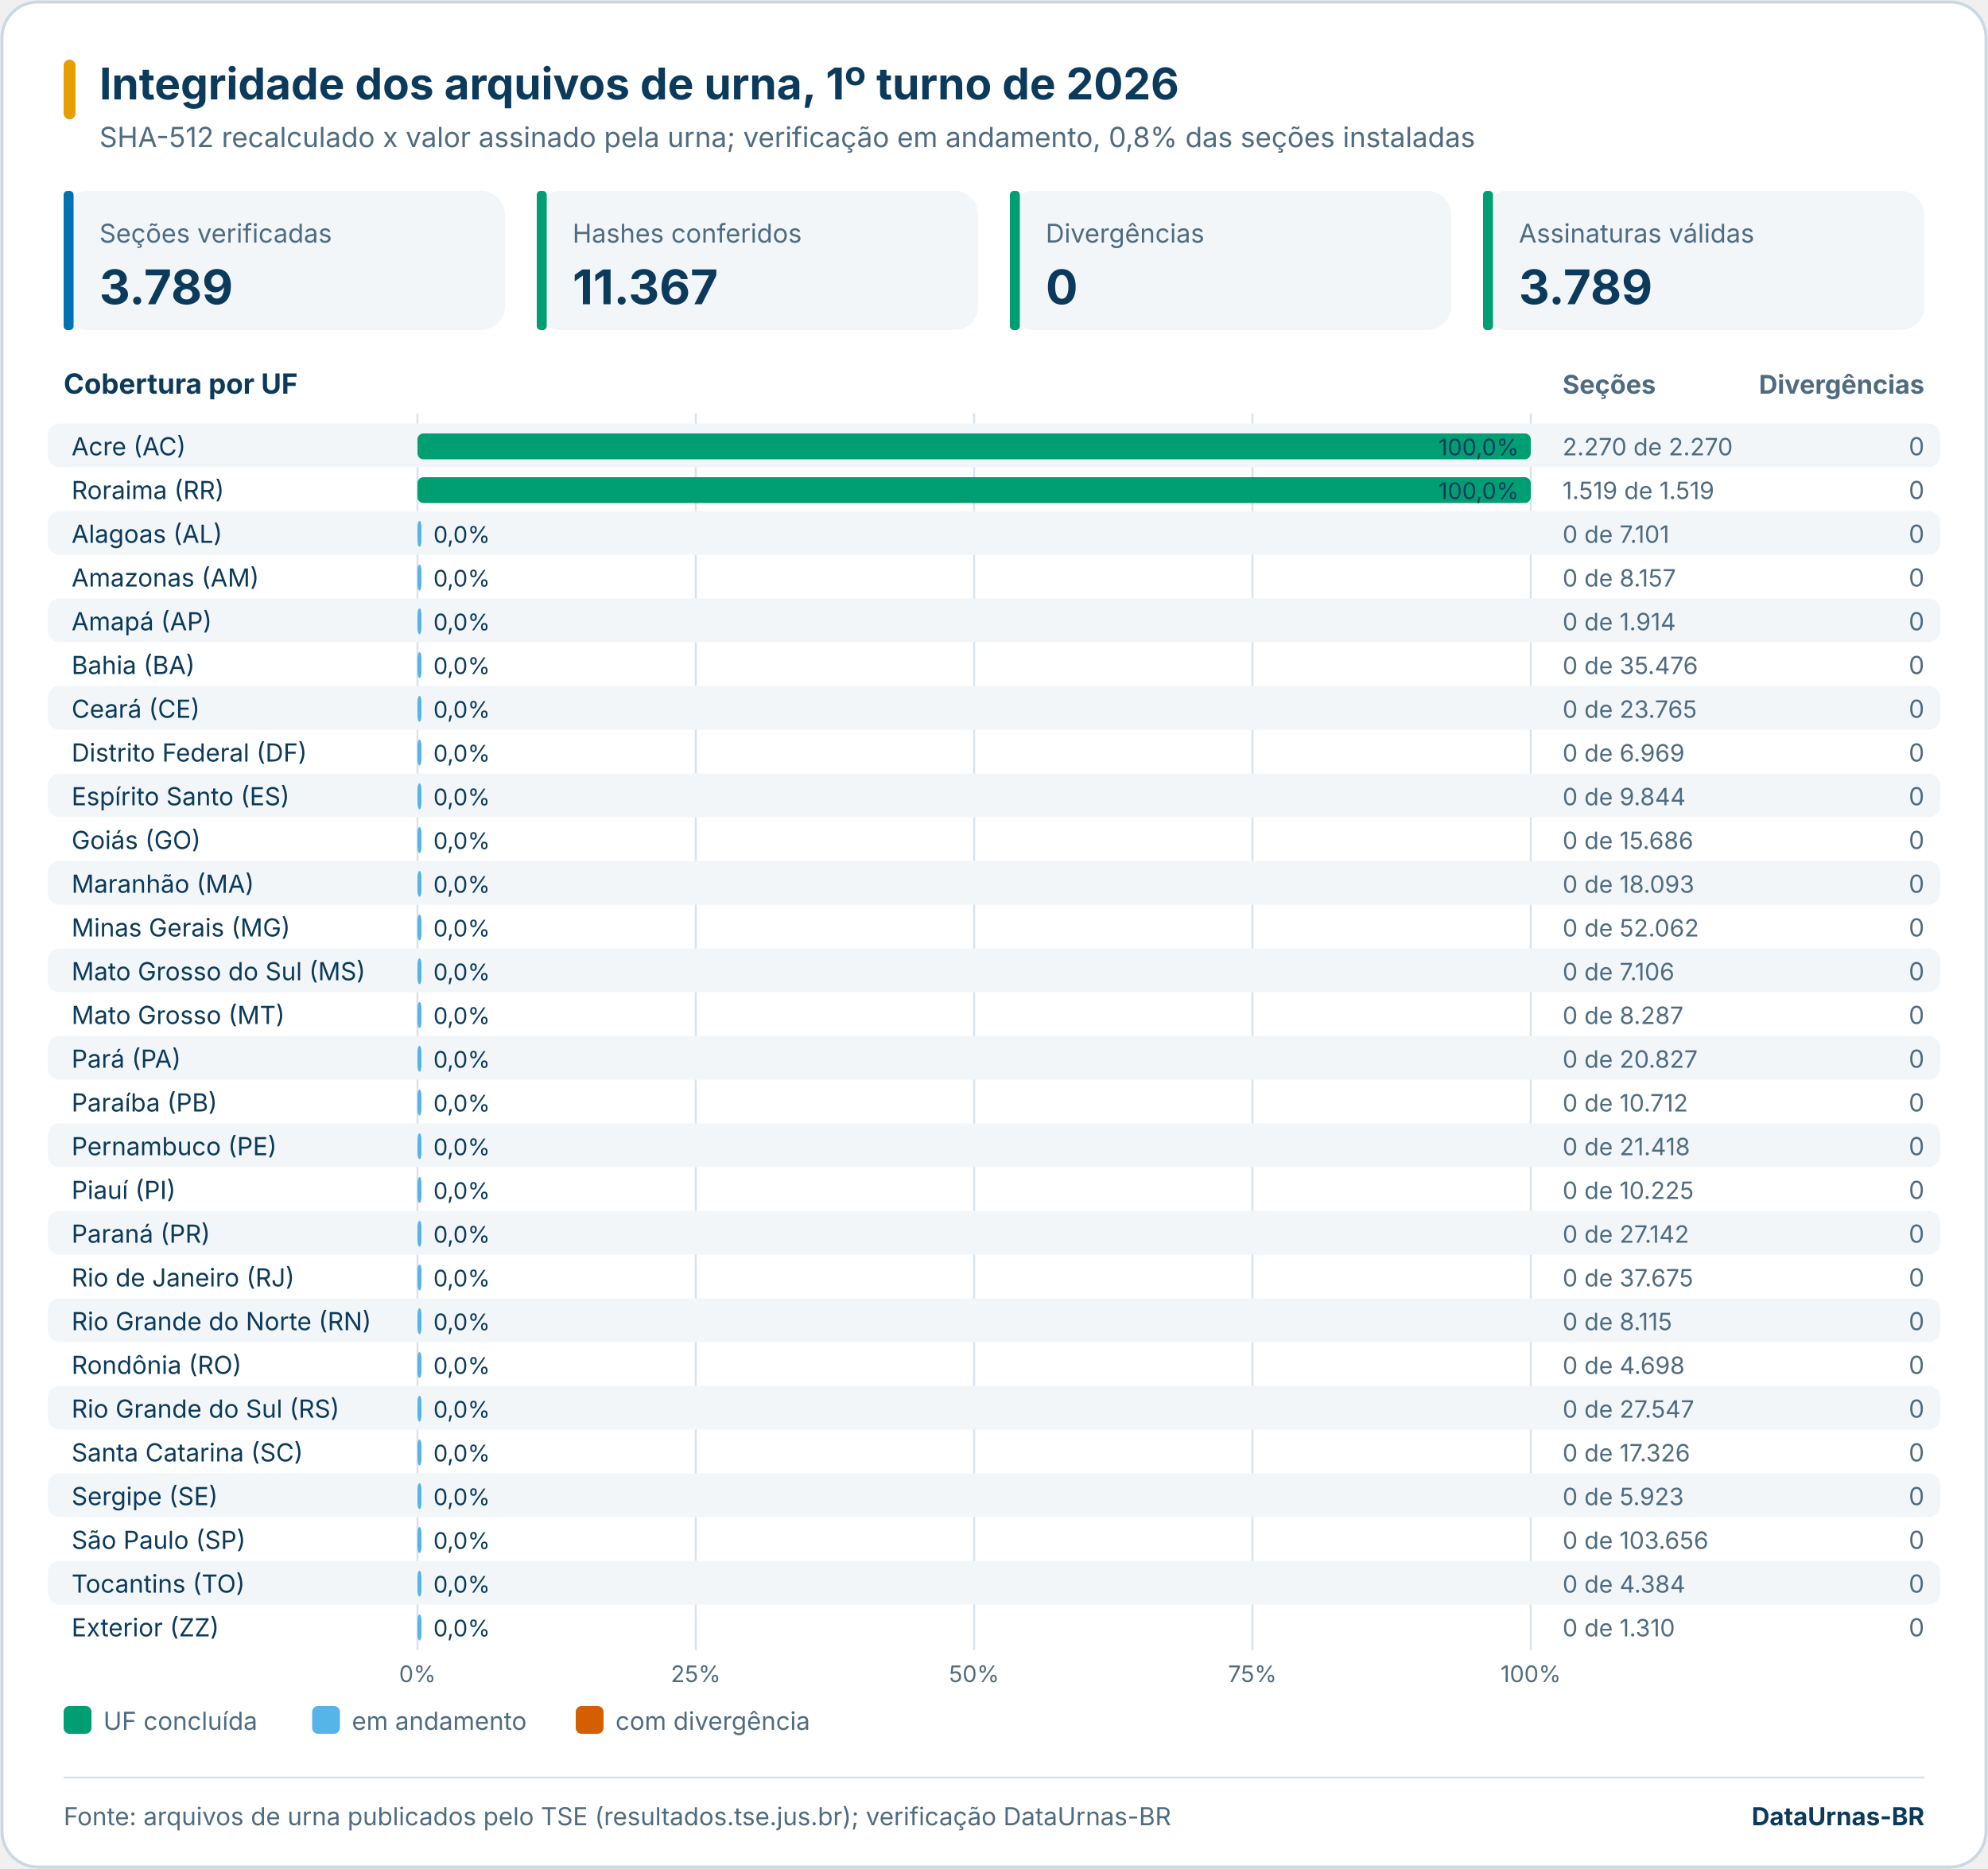
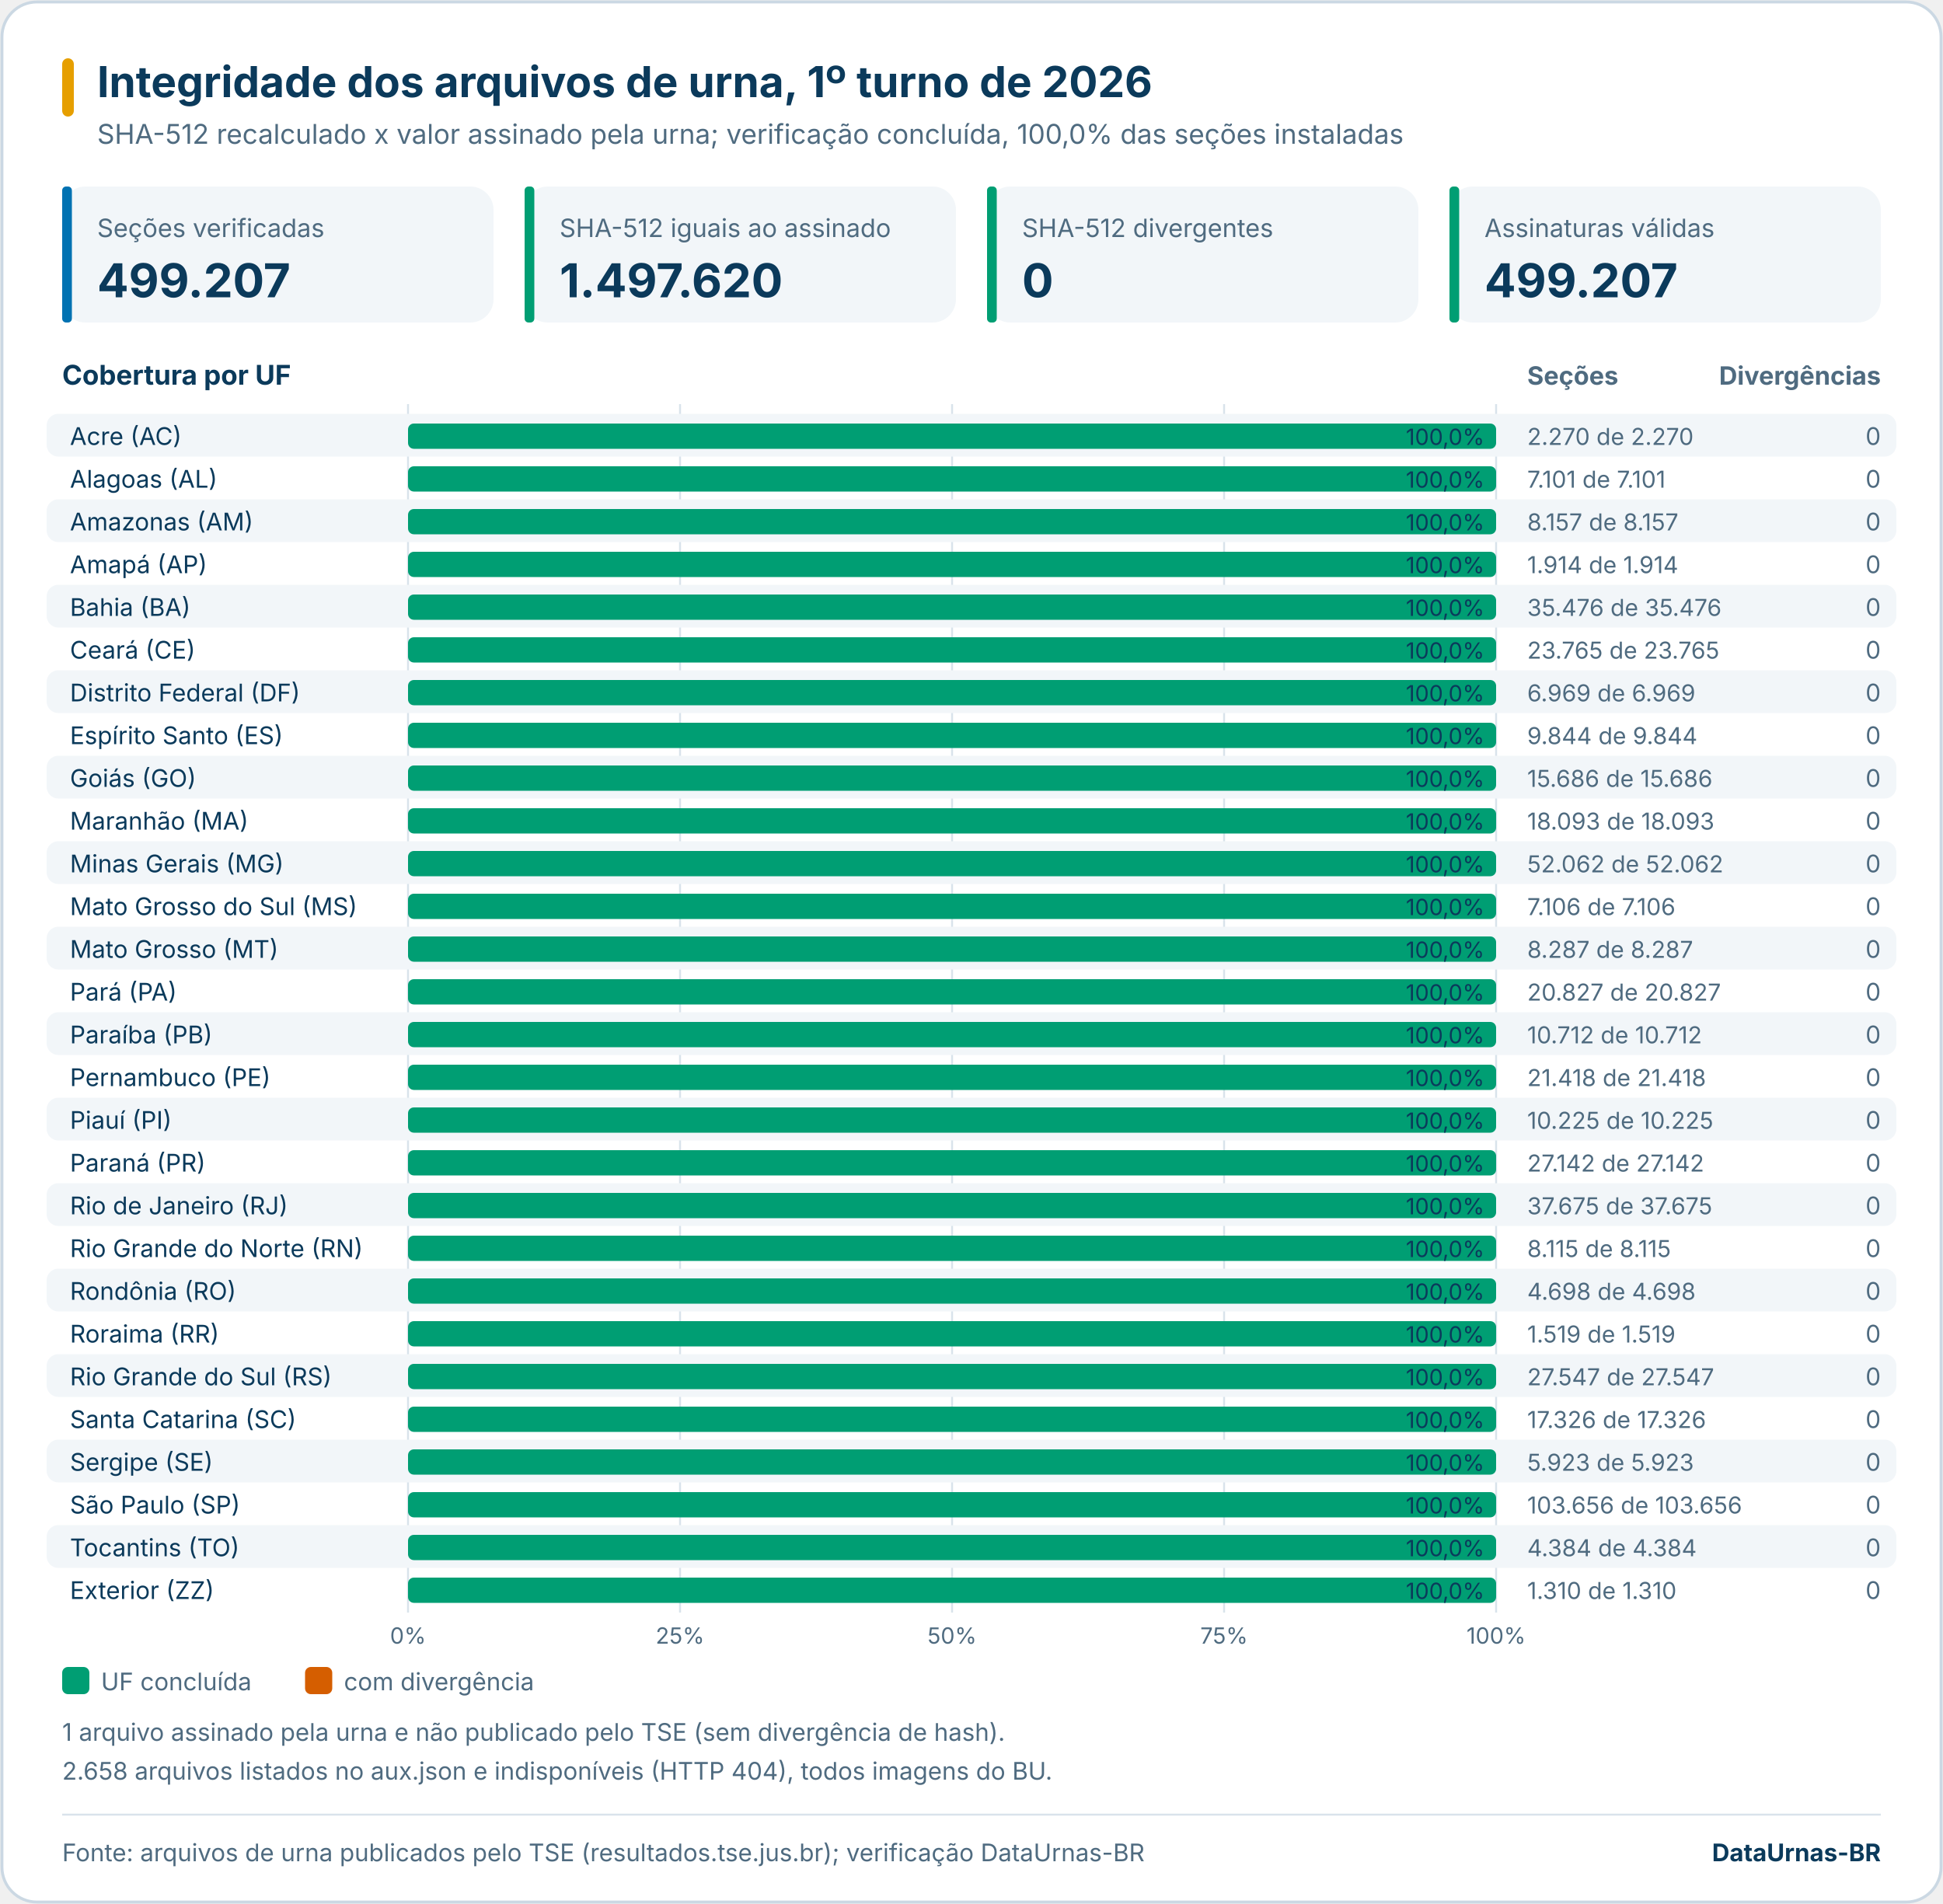
- <svg xmlns="http://www.w3.org/2000/svg" width="1000" height="940" viewBox="0 0 1000 940" role="img" aria-labelledby="titulo descricao">
-   <rect x="1" y="1" width="998" height="938" rx="18" fill="#FFFFFF" stroke="#CBD8E3" stroke-width="1.5" />
+ <svg xmlns="http://www.w3.org/2000/svg" width="1000" height="980" viewBox="0 0 1000 980" role="img" aria-labelledby="titulo descricao">
+   <rect x="1" y="1" width="998" height="978" rx="18" fill="#FFFFFF" stroke="#CBD8E3" stroke-width="1.5" />
  <g font-family="Inter, 'Helvetica Neue', Helvetica, Arial, sans-serif">
    <rect x="32.0" y="30.0" width="6.0" height="30.0" rx="3" fill="#E69F00" />
    <text x="50.0" y="50.0" font-size="22" font-weight="700" fill="#0B3A5B" text-anchor="start">Integridade dos arquivos de urna, 1º turno de 2026</text>
-     <text x="50.0" y="74.0" font-size="14" font-weight="400" fill="#4F6B80" text-anchor="start">SHA-512 recalculado x valor assinado pela urna; verificação em andamento, 0,8% das seções instaladas</text>
+     <text x="50.0" y="74.0" font-size="14" font-weight="400" fill="#4F6B80" text-anchor="start">SHA-512 recalculado x valor assinado pela urna; verificação concluída, 100,0% das seções instaladas</text>
    <rect x="32.0" y="96.0" width="222.0" height="70.0" rx="12" fill="#F2F6F9" />
    <rect x="32.0" y="96.0" width="5.0" height="70.0" rx="2" fill="#0072B2" />
    <text x="50.0" y="122.0" font-size="13" font-weight="400" fill="#4F6B80" text-anchor="start">Seções verificadas</text>
-     <text x="50.0" y="153.0" font-size="24" font-weight="700" fill="#0B3A5B" text-anchor="start">3.789</text>
+     <text x="50.0" y="153.0" font-size="24" font-weight="700" fill="#0B3A5B" text-anchor="start">499.207</text>
    <rect x="270.0" y="96.0" width="222.0" height="70.0" rx="12" fill="#F2F6F9" />
    <rect x="270.0" y="96.0" width="5.0" height="70.0" rx="2" fill="#009E73" />
-     <text x="288.0" y="122.0" font-size="13" font-weight="400" fill="#4F6B80" text-anchor="start">Hashes conferidos</text>
-     <text x="288.0" y="153.0" font-size="24" font-weight="700" fill="#0B3A5B" text-anchor="start">11.367</text>
+     <text x="288.0" y="122.0" font-size="13" font-weight="400" fill="#4F6B80" text-anchor="start">SHA-512 iguais ao assinado</text>
+     <text x="288.0" y="153.0" font-size="24" font-weight="700" fill="#0B3A5B" text-anchor="start">1.497.620</text>
    <rect x="508.0" y="96.0" width="222.0" height="70.0" rx="12" fill="#F2F6F9" />
    <rect x="508.0" y="96.0" width="5.0" height="70.0" rx="2" fill="#009E73" />
-     <text x="526.0" y="122.0" font-size="13" font-weight="400" fill="#4F6B80" text-anchor="start">Divergências</text>
+     <text x="526.0" y="122.0" font-size="13" font-weight="400" fill="#4F6B80" text-anchor="start">SHA-512 divergentes</text>
    <text x="526.0" y="153.0" font-size="24" font-weight="700" fill="#0B3A5B" text-anchor="start">0</text>
    <rect x="746.0" y="96.0" width="222.0" height="70.0" rx="12" fill="#F2F6F9" />
    <rect x="746.0" y="96.0" width="5.0" height="70.0" rx="2" fill="#009E73" />
    <text x="764.0" y="122.0" font-size="13" font-weight="400" fill="#4F6B80" text-anchor="start">Assinaturas válidas</text>
-     <text x="764.0" y="153.0" font-size="24" font-weight="700" fill="#0B3A5B" text-anchor="start">3.789</text>
+     <text x="764.0" y="153.0" font-size="24" font-weight="700" fill="#0B3A5B" text-anchor="start">499.207</text>
    <text x="32.0" y="198.0" font-size="14" font-weight="700" fill="#0B3A5B" text-anchor="start">Cobertura por UF</text>
    <text x="786.0" y="198.0" font-size="13" font-weight="700" fill="#4F6B80" text-anchor="start">Seções</text>
    <text x="968.0" y="198.0" font-size="13" font-weight="700" fill="#4F6B80" text-anchor="end">Divergências</text>
    <line x1="210.0" y1="208" x2="210.0" y2="830" stroke="#D9E3EB" stroke-width="1" />
    <text x="210.0" y="846.0" font-size="11.5" font-weight="400" fill="#4F6B80" text-anchor="middle">0%</text>
    <line x1="350.0" y1="208" x2="350.0" y2="830" stroke="#D9E3EB" stroke-width="1" />
    <text x="350.0" y="846.0" font-size="11.5" font-weight="400" fill="#4F6B80" text-anchor="middle">25%</text>
    <line x1="490.0" y1="208" x2="490.0" y2="830" stroke="#D9E3EB" stroke-width="1" />
    <text x="490.0" y="846.0" font-size="11.5" font-weight="400" fill="#4F6B80" text-anchor="middle">50%</text>
    <line x1="630.0" y1="208" x2="630.0" y2="830" stroke="#D9E3EB" stroke-width="1" />
    <text x="630.0" y="846.0" font-size="11.5" font-weight="400" fill="#4F6B80" text-anchor="middle">75%</text>
    <line x1="770.0" y1="208" x2="770.0" y2="830" stroke="#D9E3EB" stroke-width="1" />
    <text x="770.0" y="846.0" font-size="11.5" font-weight="400" fill="#4F6B80" text-anchor="middle">100%</text>
    <rect x="24.0" y="213.0" width="952.0" height="22.0" rx="6" fill="#F2F6F9" />
    <text x="36.0" y="229.0" font-size="12.5" font-weight="400" fill="#0B3A5B" text-anchor="start">Acre (AC)</text>
    <rect x="210.0" y="218.0" width="560.0" height="13.0" rx="3" fill="#009E73" />
    <text x="764.0" y="229.0" font-size="11.5" font-weight="400" fill="#0B3A5B" text-anchor="end">100,0%</text>
    <text x="786.0" y="229.0" font-size="12" font-weight="400" fill="#4F6B80" text-anchor="start">2.270 de 2.270</text>
    <text x="968.0" y="229.0" font-size="12.5" font-weight="400" fill="#4F6B80" text-anchor="end">0</text>
-     <text x="36.0" y="251.0" font-size="12.5" font-weight="400" fill="#0B3A5B" text-anchor="start">Roraima (RR)</text>
+     <text x="36.0" y="251.0" font-size="12.5" font-weight="400" fill="#0B3A5B" text-anchor="start">Alagoas (AL)</text>
    <rect x="210.0" y="240.0" width="560.0" height="13.0" rx="3" fill="#009E73" />
    <text x="764.0" y="251.0" font-size="11.5" font-weight="400" fill="#0B3A5B" text-anchor="end">100,0%</text>
-     <text x="786.0" y="251.0" font-size="12" font-weight="400" fill="#4F6B80" text-anchor="start">1.519 de 1.519</text>
+     <text x="786.0" y="251.0" font-size="12" font-weight="400" fill="#4F6B80" text-anchor="start">7.101 de 7.101</text>
    <text x="968.0" y="251.0" font-size="12.5" font-weight="400" fill="#4F6B80" text-anchor="end">0</text>
    <rect x="24.0" y="257.0" width="952.0" height="22.0" rx="6" fill="#F2F6F9" />
-     <text x="36.0" y="273.0" font-size="12.5" font-weight="400" fill="#0B3A5B" text-anchor="start">Alagoas (AL)</text>
-     <rect x="210.0" y="262.0" width="2.0" height="13.0" rx="3" fill="#56B4E9" />
-     <text x="218.0" y="273.0" font-size="11.5" font-weight="400" fill="#0B3A5B" text-anchor="start">0,0%</text>
-     <text x="786.0" y="273.0" font-size="12" font-weight="400" fill="#4F6B80" text-anchor="start">0 de 7.101</text>
+     <text x="36.0" y="273.0" font-size="12.5" font-weight="400" fill="#0B3A5B" text-anchor="start">Amazonas (AM)</text>
+     <rect x="210.0" y="262.0" width="560.0" height="13.0" rx="3" fill="#009E73" />
+     <text x="764.0" y="273.0" font-size="11.5" font-weight="400" fill="#0B3A5B" text-anchor="end">100,0%</text>
+     <text x="786.0" y="273.0" font-size="12" font-weight="400" fill="#4F6B80" text-anchor="start">8.157 de 8.157</text>
    <text x="968.0" y="273.0" font-size="12.5" font-weight="400" fill="#4F6B80" text-anchor="end">0</text>
-     <text x="36.0" y="295.0" font-size="12.5" font-weight="400" fill="#0B3A5B" text-anchor="start">Amazonas (AM)</text>
-     <rect x="210.0" y="284.0" width="2.0" height="13.0" rx="3" fill="#56B4E9" />
-     <text x="218.0" y="295.0" font-size="11.5" font-weight="400" fill="#0B3A5B" text-anchor="start">0,0%</text>
-     <text x="786.0" y="295.0" font-size="12" font-weight="400" fill="#4F6B80" text-anchor="start">0 de 8.157</text>
+     <text x="36.0" y="295.0" font-size="12.5" font-weight="400" fill="#0B3A5B" text-anchor="start">Amapá (AP)</text>
+     <rect x="210.0" y="284.0" width="560.0" height="13.0" rx="3" fill="#009E73" />
+     <text x="764.0" y="295.0" font-size="11.5" font-weight="400" fill="#0B3A5B" text-anchor="end">100,0%</text>
+     <text x="786.0" y="295.0" font-size="12" font-weight="400" fill="#4F6B80" text-anchor="start">1.914 de 1.914</text>
    <text x="968.0" y="295.0" font-size="12.5" font-weight="400" fill="#4F6B80" text-anchor="end">0</text>
    <rect x="24.0" y="301.0" width="952.0" height="22.0" rx="6" fill="#F2F6F9" />
-     <text x="36.0" y="317.0" font-size="12.5" font-weight="400" fill="#0B3A5B" text-anchor="start">Amapá (AP)</text>
-     <rect x="210.0" y="306.0" width="2.0" height="13.0" rx="3" fill="#56B4E9" />
-     <text x="218.0" y="317.0" font-size="11.5" font-weight="400" fill="#0B3A5B" text-anchor="start">0,0%</text>
-     <text x="786.0" y="317.0" font-size="12" font-weight="400" fill="#4F6B80" text-anchor="start">0 de 1.914</text>
+     <text x="36.0" y="317.0" font-size="12.5" font-weight="400" fill="#0B3A5B" text-anchor="start">Bahia (BA)</text>
+     <rect x="210.0" y="306.0" width="560.0" height="13.0" rx="3" fill="#009E73" />
+     <text x="764.0" y="317.0" font-size="11.5" font-weight="400" fill="#0B3A5B" text-anchor="end">100,0%</text>
+     <text x="786.0" y="317.0" font-size="12" font-weight="400" fill="#4F6B80" text-anchor="start">35.476 de 35.476</text>
    <text x="968.0" y="317.0" font-size="12.5" font-weight="400" fill="#4F6B80" text-anchor="end">0</text>
-     <text x="36.0" y="339.0" font-size="12.5" font-weight="400" fill="#0B3A5B" text-anchor="start">Bahia (BA)</text>
-     <rect x="210.0" y="328.0" width="2.0" height="13.0" rx="3" fill="#56B4E9" />
-     <text x="218.0" y="339.0" font-size="11.5" font-weight="400" fill="#0B3A5B" text-anchor="start">0,0%</text>
-     <text x="786.0" y="339.0" font-size="12" font-weight="400" fill="#4F6B80" text-anchor="start">0 de 35.476</text>
+     <text x="36.0" y="339.0" font-size="12.5" font-weight="400" fill="#0B3A5B" text-anchor="start">Ceará (CE)</text>
+     <rect x="210.0" y="328.0" width="560.0" height="13.0" rx="3" fill="#009E73" />
+     <text x="764.0" y="339.0" font-size="11.5" font-weight="400" fill="#0B3A5B" text-anchor="end">100,0%</text>
+     <text x="786.0" y="339.0" font-size="12" font-weight="400" fill="#4F6B80" text-anchor="start">23.765 de 23.765</text>
    <text x="968.0" y="339.0" font-size="12.5" font-weight="400" fill="#4F6B80" text-anchor="end">0</text>
    <rect x="24.0" y="345.0" width="952.0" height="22.0" rx="6" fill="#F2F6F9" />
-     <text x="36.0" y="361.0" font-size="12.5" font-weight="400" fill="#0B3A5B" text-anchor="start">Ceará (CE)</text>
-     <rect x="210.0" y="350.0" width="2.0" height="13.0" rx="3" fill="#56B4E9" />
-     <text x="218.0" y="361.0" font-size="11.5" font-weight="400" fill="#0B3A5B" text-anchor="start">0,0%</text>
-     <text x="786.0" y="361.0" font-size="12" font-weight="400" fill="#4F6B80" text-anchor="start">0 de 23.765</text>
+     <text x="36.0" y="361.0" font-size="12.5" font-weight="400" fill="#0B3A5B" text-anchor="start">Distrito Federal (DF)</text>
+     <rect x="210.0" y="350.0" width="560.0" height="13.0" rx="3" fill="#009E73" />
+     <text x="764.0" y="361.0" font-size="11.5" font-weight="400" fill="#0B3A5B" text-anchor="end">100,0%</text>
+     <text x="786.0" y="361.0" font-size="12" font-weight="400" fill="#4F6B80" text-anchor="start">6.969 de 6.969</text>
    <text x="968.0" y="361.0" font-size="12.5" font-weight="400" fill="#4F6B80" text-anchor="end">0</text>
-     <text x="36.0" y="383.0" font-size="12.5" font-weight="400" fill="#0B3A5B" text-anchor="start">Distrito Federal (DF)</text>
-     <rect x="210.0" y="372.0" width="2.0" height="13.0" rx="3" fill="#56B4E9" />
-     <text x="218.0" y="383.0" font-size="11.5" font-weight="400" fill="#0B3A5B" text-anchor="start">0,0%</text>
-     <text x="786.0" y="383.0" font-size="12" font-weight="400" fill="#4F6B80" text-anchor="start">0 de 6.969</text>
+     <text x="36.0" y="383.0" font-size="12.5" font-weight="400" fill="#0B3A5B" text-anchor="start">Espírito Santo (ES)</text>
+     <rect x="210.0" y="372.0" width="560.0" height="13.0" rx="3" fill="#009E73" />
+     <text x="764.0" y="383.0" font-size="11.5" font-weight="400" fill="#0B3A5B" text-anchor="end">100,0%</text>
+     <text x="786.0" y="383.0" font-size="12" font-weight="400" fill="#4F6B80" text-anchor="start">9.844 de 9.844</text>
    <text x="968.0" y="383.0" font-size="12.5" font-weight="400" fill="#4F6B80" text-anchor="end">0</text>
    <rect x="24.0" y="389.0" width="952.0" height="22.0" rx="6" fill="#F2F6F9" />
-     <text x="36.0" y="405.0" font-size="12.5" font-weight="400" fill="#0B3A5B" text-anchor="start">Espírito Santo (ES)</text>
-     <rect x="210.0" y="394.0" width="2.0" height="13.0" rx="3" fill="#56B4E9" />
-     <text x="218.0" y="405.0" font-size="11.5" font-weight="400" fill="#0B3A5B" text-anchor="start">0,0%</text>
-     <text x="786.0" y="405.0" font-size="12" font-weight="400" fill="#4F6B80" text-anchor="start">0 de 9.844</text>
+     <text x="36.0" y="405.0" font-size="12.5" font-weight="400" fill="#0B3A5B" text-anchor="start">Goiás (GO)</text>
+     <rect x="210.0" y="394.0" width="560.0" height="13.0" rx="3" fill="#009E73" />
+     <text x="764.0" y="405.0" font-size="11.5" font-weight="400" fill="#0B3A5B" text-anchor="end">100,0%</text>
+     <text x="786.0" y="405.0" font-size="12" font-weight="400" fill="#4F6B80" text-anchor="start">15.686 de 15.686</text>
    <text x="968.0" y="405.0" font-size="12.5" font-weight="400" fill="#4F6B80" text-anchor="end">0</text>
-     <text x="36.0" y="427.0" font-size="12.5" font-weight="400" fill="#0B3A5B" text-anchor="start">Goiás (GO)</text>
-     <rect x="210.0" y="416.0" width="2.0" height="13.0" rx="3" fill="#56B4E9" />
-     <text x="218.0" y="427.0" font-size="11.5" font-weight="400" fill="#0B3A5B" text-anchor="start">0,0%</text>
-     <text x="786.0" y="427.0" font-size="12" font-weight="400" fill="#4F6B80" text-anchor="start">0 de 15.686</text>
+     <text x="36.0" y="427.0" font-size="12.5" font-weight="400" fill="#0B3A5B" text-anchor="start">Maranhão (MA)</text>
+     <rect x="210.0" y="416.0" width="560.0" height="13.0" rx="3" fill="#009E73" />
+     <text x="764.0" y="427.0" font-size="11.5" font-weight="400" fill="#0B3A5B" text-anchor="end">100,0%</text>
+     <text x="786.0" y="427.0" font-size="12" font-weight="400" fill="#4F6B80" text-anchor="start">18.093 de 18.093</text>
    <text x="968.0" y="427.0" font-size="12.5" font-weight="400" fill="#4F6B80" text-anchor="end">0</text>
    <rect x="24.0" y="433.0" width="952.0" height="22.0" rx="6" fill="#F2F6F9" />
-     <text x="36.0" y="449.0" font-size="12.5" font-weight="400" fill="#0B3A5B" text-anchor="start">Maranhão (MA)</text>
-     <rect x="210.0" y="438.0" width="2.0" height="13.0" rx="3" fill="#56B4E9" />
-     <text x="218.0" y="449.0" font-size="11.5" font-weight="400" fill="#0B3A5B" text-anchor="start">0,0%</text>
-     <text x="786.0" y="449.0" font-size="12" font-weight="400" fill="#4F6B80" text-anchor="start">0 de 18.093</text>
+     <text x="36.0" y="449.0" font-size="12.5" font-weight="400" fill="#0B3A5B" text-anchor="start">Minas Gerais (MG)</text>
+     <rect x="210.0" y="438.0" width="560.0" height="13.0" rx="3" fill="#009E73" />
+     <text x="764.0" y="449.0" font-size="11.5" font-weight="400" fill="#0B3A5B" text-anchor="end">100,0%</text>
+     <text x="786.0" y="449.0" font-size="12" font-weight="400" fill="#4F6B80" text-anchor="start">52.062 de 52.062</text>
    <text x="968.0" y="449.0" font-size="12.5" font-weight="400" fill="#4F6B80" text-anchor="end">0</text>
-     <text x="36.0" y="471.0" font-size="12.5" font-weight="400" fill="#0B3A5B" text-anchor="start">Minas Gerais (MG)</text>
-     <rect x="210.0" y="460.0" width="2.0" height="13.0" rx="3" fill="#56B4E9" />
-     <text x="218.0" y="471.0" font-size="11.5" font-weight="400" fill="#0B3A5B" text-anchor="start">0,0%</text>
-     <text x="786.0" y="471.0" font-size="12" font-weight="400" fill="#4F6B80" text-anchor="start">0 de 52.062</text>
+     <text x="36.0" y="471.0" font-size="12.5" font-weight="400" fill="#0B3A5B" text-anchor="start">Mato Grosso do Sul (MS)</text>
+     <rect x="210.0" y="460.0" width="560.0" height="13.0" rx="3" fill="#009E73" />
+     <text x="764.0" y="471.0" font-size="11.5" font-weight="400" fill="#0B3A5B" text-anchor="end">100,0%</text>
+     <text x="786.0" y="471.0" font-size="12" font-weight="400" fill="#4F6B80" text-anchor="start">7.106 de 7.106</text>
    <text x="968.0" y="471.0" font-size="12.5" font-weight="400" fill="#4F6B80" text-anchor="end">0</text>
    <rect x="24.0" y="477.0" width="952.0" height="22.0" rx="6" fill="#F2F6F9" />
-     <text x="36.0" y="493.0" font-size="12.5" font-weight="400" fill="#0B3A5B" text-anchor="start">Mato Grosso do Sul (MS)</text>
-     <rect x="210.0" y="482.0" width="2.0" height="13.0" rx="3" fill="#56B4E9" />
-     <text x="218.0" y="493.0" font-size="11.5" font-weight="400" fill="#0B3A5B" text-anchor="start">0,0%</text>
-     <text x="786.0" y="493.0" font-size="12" font-weight="400" fill="#4F6B80" text-anchor="start">0 de 7.106</text>
+     <text x="36.0" y="493.0" font-size="12.5" font-weight="400" fill="#0B3A5B" text-anchor="start">Mato Grosso (MT)</text>
+     <rect x="210.0" y="482.0" width="560.0" height="13.0" rx="3" fill="#009E73" />
+     <text x="764.0" y="493.0" font-size="11.5" font-weight="400" fill="#0B3A5B" text-anchor="end">100,0%</text>
+     <text x="786.0" y="493.0" font-size="12" font-weight="400" fill="#4F6B80" text-anchor="start">8.287 de 8.287</text>
    <text x="968.0" y="493.0" font-size="12.5" font-weight="400" fill="#4F6B80" text-anchor="end">0</text>
-     <text x="36.0" y="515.0" font-size="12.5" font-weight="400" fill="#0B3A5B" text-anchor="start">Mato Grosso (MT)</text>
-     <rect x="210.0" y="504.0" width="2.0" height="13.0" rx="3" fill="#56B4E9" />
-     <text x="218.0" y="515.0" font-size="11.5" font-weight="400" fill="#0B3A5B" text-anchor="start">0,0%</text>
-     <text x="786.0" y="515.0" font-size="12" font-weight="400" fill="#4F6B80" text-anchor="start">0 de 8.287</text>
+     <text x="36.0" y="515.0" font-size="12.5" font-weight="400" fill="#0B3A5B" text-anchor="start">Pará (PA)</text>
+     <rect x="210.0" y="504.0" width="560.0" height="13.0" rx="3" fill="#009E73" />
+     <text x="764.0" y="515.0" font-size="11.5" font-weight="400" fill="#0B3A5B" text-anchor="end">100,0%</text>
+     <text x="786.0" y="515.0" font-size="12" font-weight="400" fill="#4F6B80" text-anchor="start">20.827 de 20.827</text>
    <text x="968.0" y="515.0" font-size="12.5" font-weight="400" fill="#4F6B80" text-anchor="end">0</text>
    <rect x="24.0" y="521.0" width="952.0" height="22.0" rx="6" fill="#F2F6F9" />
-     <text x="36.0" y="537.0" font-size="12.5" font-weight="400" fill="#0B3A5B" text-anchor="start">Pará (PA)</text>
-     <rect x="210.0" y="526.0" width="2.0" height="13.0" rx="3" fill="#56B4E9" />
-     <text x="218.0" y="537.0" font-size="11.5" font-weight="400" fill="#0B3A5B" text-anchor="start">0,0%</text>
-     <text x="786.0" y="537.0" font-size="12" font-weight="400" fill="#4F6B80" text-anchor="start">0 de 20.827</text>
+     <text x="36.0" y="537.0" font-size="12.5" font-weight="400" fill="#0B3A5B" text-anchor="start">Paraíba (PB)</text>
+     <rect x="210.0" y="526.0" width="560.0" height="13.0" rx="3" fill="#009E73" />
+     <text x="764.0" y="537.0" font-size="11.5" font-weight="400" fill="#0B3A5B" text-anchor="end">100,0%</text>
+     <text x="786.0" y="537.0" font-size="12" font-weight="400" fill="#4F6B80" text-anchor="start">10.712 de 10.712</text>
    <text x="968.0" y="537.0" font-size="12.5" font-weight="400" fill="#4F6B80" text-anchor="end">0</text>
-     <text x="36.0" y="559.0" font-size="12.5" font-weight="400" fill="#0B3A5B" text-anchor="start">Paraíba (PB)</text>
-     <rect x="210.0" y="548.0" width="2.0" height="13.0" rx="3" fill="#56B4E9" />
-     <text x="218.0" y="559.0" font-size="11.5" font-weight="400" fill="#0B3A5B" text-anchor="start">0,0%</text>
-     <text x="786.0" y="559.0" font-size="12" font-weight="400" fill="#4F6B80" text-anchor="start">0 de 10.712</text>
+     <text x="36.0" y="559.0" font-size="12.5" font-weight="400" fill="#0B3A5B" text-anchor="start">Pernambuco (PE)</text>
+     <rect x="210.0" y="548.0" width="560.0" height="13.0" rx="3" fill="#009E73" />
+     <text x="764.0" y="559.0" font-size="11.5" font-weight="400" fill="#0B3A5B" text-anchor="end">100,0%</text>
+     <text x="786.0" y="559.0" font-size="12" font-weight="400" fill="#4F6B80" text-anchor="start">21.418 de 21.418</text>
    <text x="968.0" y="559.0" font-size="12.5" font-weight="400" fill="#4F6B80" text-anchor="end">0</text>
    <rect x="24.0" y="565.0" width="952.0" height="22.0" rx="6" fill="#F2F6F9" />
-     <text x="36.0" y="581.0" font-size="12.5" font-weight="400" fill="#0B3A5B" text-anchor="start">Pernambuco (PE)</text>
-     <rect x="210.0" y="570.0" width="2.0" height="13.0" rx="3" fill="#56B4E9" />
-     <text x="218.0" y="581.0" font-size="11.5" font-weight="400" fill="#0B3A5B" text-anchor="start">0,0%</text>
-     <text x="786.0" y="581.0" font-size="12" font-weight="400" fill="#4F6B80" text-anchor="start">0 de 21.418</text>
+     <text x="36.0" y="581.0" font-size="12.5" font-weight="400" fill="#0B3A5B" text-anchor="start">Piauí (PI)</text>
+     <rect x="210.0" y="570.0" width="560.0" height="13.0" rx="3" fill="#009E73" />
+     <text x="764.0" y="581.0" font-size="11.5" font-weight="400" fill="#0B3A5B" text-anchor="end">100,0%</text>
+     <text x="786.0" y="581.0" font-size="12" font-weight="400" fill="#4F6B80" text-anchor="start">10.225 de 10.225</text>
    <text x="968.0" y="581.0" font-size="12.5" font-weight="400" fill="#4F6B80" text-anchor="end">0</text>
-     <text x="36.0" y="603.0" font-size="12.5" font-weight="400" fill="#0B3A5B" text-anchor="start">Piauí (PI)</text>
-     <rect x="210.0" y="592.0" width="2.0" height="13.0" rx="3" fill="#56B4E9" />
-     <text x="218.0" y="603.0" font-size="11.5" font-weight="400" fill="#0B3A5B" text-anchor="start">0,0%</text>
-     <text x="786.0" y="603.0" font-size="12" font-weight="400" fill="#4F6B80" text-anchor="start">0 de 10.225</text>
+     <text x="36.0" y="603.0" font-size="12.5" font-weight="400" fill="#0B3A5B" text-anchor="start">Paraná (PR)</text>
+     <rect x="210.0" y="592.0" width="560.0" height="13.0" rx="3" fill="#009E73" />
+     <text x="764.0" y="603.0" font-size="11.5" font-weight="400" fill="#0B3A5B" text-anchor="end">100,0%</text>
+     <text x="786.0" y="603.0" font-size="12" font-weight="400" fill="#4F6B80" text-anchor="start">27.142 de 27.142</text>
    <text x="968.0" y="603.0" font-size="12.5" font-weight="400" fill="#4F6B80" text-anchor="end">0</text>
    <rect x="24.0" y="609.0" width="952.0" height="22.0" rx="6" fill="#F2F6F9" />
-     <text x="36.0" y="625.0" font-size="12.5" font-weight="400" fill="#0B3A5B" text-anchor="start">Paraná (PR)</text>
-     <rect x="210.0" y="614.0" width="2.0" height="13.0" rx="3" fill="#56B4E9" />
-     <text x="218.0" y="625.0" font-size="11.5" font-weight="400" fill="#0B3A5B" text-anchor="start">0,0%</text>
-     <text x="786.0" y="625.0" font-size="12" font-weight="400" fill="#4F6B80" text-anchor="start">0 de 27.142</text>
+     <text x="36.0" y="625.0" font-size="12.5" font-weight="400" fill="#0B3A5B" text-anchor="start">Rio de Janeiro (RJ)</text>
+     <rect x="210.0" y="614.0" width="560.0" height="13.0" rx="3" fill="#009E73" />
+     <text x="764.0" y="625.0" font-size="11.5" font-weight="400" fill="#0B3A5B" text-anchor="end">100,0%</text>
+     <text x="786.0" y="625.0" font-size="12" font-weight="400" fill="#4F6B80" text-anchor="start">37.675 de 37.675</text>
    <text x="968.0" y="625.0" font-size="12.5" font-weight="400" fill="#4F6B80" text-anchor="end">0</text>
-     <text x="36.0" y="647.0" font-size="12.5" font-weight="400" fill="#0B3A5B" text-anchor="start">Rio de Janeiro (RJ)</text>
-     <rect x="210.0" y="636.0" width="2.0" height="13.0" rx="3" fill="#56B4E9" />
-     <text x="218.0" y="647.0" font-size="11.5" font-weight="400" fill="#0B3A5B" text-anchor="start">0,0%</text>
-     <text x="786.0" y="647.0" font-size="12" font-weight="400" fill="#4F6B80" text-anchor="start">0 de 37.675</text>
+     <text x="36.0" y="647.0" font-size="12.5" font-weight="400" fill="#0B3A5B" text-anchor="start">Rio Grande do Norte (RN)</text>
+     <rect x="210.0" y="636.0" width="560.0" height="13.0" rx="3" fill="#009E73" />
+     <text x="764.0" y="647.0" font-size="11.5" font-weight="400" fill="#0B3A5B" text-anchor="end">100,0%</text>
+     <text x="786.0" y="647.0" font-size="12" font-weight="400" fill="#4F6B80" text-anchor="start">8.115 de 8.115</text>
    <text x="968.0" y="647.0" font-size="12.5" font-weight="400" fill="#4F6B80" text-anchor="end">0</text>
    <rect x="24.0" y="653.0" width="952.0" height="22.0" rx="6" fill="#F2F6F9" />
-     <text x="36.0" y="669.0" font-size="12.5" font-weight="400" fill="#0B3A5B" text-anchor="start">Rio Grande do Norte (RN)</text>
-     <rect x="210.0" y="658.0" width="2.0" height="13.0" rx="3" fill="#56B4E9" />
-     <text x="218.0" y="669.0" font-size="11.5" font-weight="400" fill="#0B3A5B" text-anchor="start">0,0%</text>
-     <text x="786.0" y="669.0" font-size="12" font-weight="400" fill="#4F6B80" text-anchor="start">0 de 8.115</text>
+     <text x="36.0" y="669.0" font-size="12.5" font-weight="400" fill="#0B3A5B" text-anchor="start">Rondônia (RO)</text>
+     <rect x="210.0" y="658.0" width="560.0" height="13.0" rx="3" fill="#009E73" />
+     <text x="764.0" y="669.0" font-size="11.5" font-weight="400" fill="#0B3A5B" text-anchor="end">100,0%</text>
+     <text x="786.0" y="669.0" font-size="12" font-weight="400" fill="#4F6B80" text-anchor="start">4.698 de 4.698</text>
    <text x="968.0" y="669.0" font-size="12.5" font-weight="400" fill="#4F6B80" text-anchor="end">0</text>
-     <text x="36.0" y="691.0" font-size="12.5" font-weight="400" fill="#0B3A5B" text-anchor="start">Rondônia (RO)</text>
-     <rect x="210.0" y="680.0" width="2.0" height="13.0" rx="3" fill="#56B4E9" />
-     <text x="218.0" y="691.0" font-size="11.5" font-weight="400" fill="#0B3A5B" text-anchor="start">0,0%</text>
-     <text x="786.0" y="691.0" font-size="12" font-weight="400" fill="#4F6B80" text-anchor="start">0 de 4.698</text>
+     <text x="36.0" y="691.0" font-size="12.5" font-weight="400" fill="#0B3A5B" text-anchor="start">Roraima (RR)</text>
+     <rect x="210.0" y="680.0" width="560.0" height="13.0" rx="3" fill="#009E73" />
+     <text x="764.0" y="691.0" font-size="11.5" font-weight="400" fill="#0B3A5B" text-anchor="end">100,0%</text>
+     <text x="786.0" y="691.0" font-size="12" font-weight="400" fill="#4F6B80" text-anchor="start">1.519 de 1.519</text>
    <text x="968.0" y="691.0" font-size="12.5" font-weight="400" fill="#4F6B80" text-anchor="end">0</text>
    <rect x="24.0" y="697.0" width="952.0" height="22.0" rx="6" fill="#F2F6F9" />
    <text x="36.0" y="713.0" font-size="12.5" font-weight="400" fill="#0B3A5B" text-anchor="start">Rio Grande do Sul (RS)</text>
-     <rect x="210.0" y="702.0" width="2.0" height="13.0" rx="3" fill="#56B4E9" />
-     <text x="218.0" y="713.0" font-size="11.5" font-weight="400" fill="#0B3A5B" text-anchor="start">0,0%</text>
-     <text x="786.0" y="713.0" font-size="12" font-weight="400" fill="#4F6B80" text-anchor="start">0 de 27.547</text>
+     <rect x="210.0" y="702.0" width="560.0" height="13.0" rx="3" fill="#009E73" />
+     <text x="764.0" y="713.0" font-size="11.5" font-weight="400" fill="#0B3A5B" text-anchor="end">100,0%</text>
+     <text x="786.0" y="713.0" font-size="12" font-weight="400" fill="#4F6B80" text-anchor="start">27.547 de 27.547</text>
    <text x="968.0" y="713.0" font-size="12.5" font-weight="400" fill="#4F6B80" text-anchor="end">0</text>
    <text x="36.0" y="735.0" font-size="12.5" font-weight="400" fill="#0B3A5B" text-anchor="start">Santa Catarina (SC)</text>
-     <rect x="210.0" y="724.0" width="2.0" height="13.0" rx="3" fill="#56B4E9" />
-     <text x="218.0" y="735.0" font-size="11.5" font-weight="400" fill="#0B3A5B" text-anchor="start">0,0%</text>
-     <text x="786.0" y="735.0" font-size="12" font-weight="400" fill="#4F6B80" text-anchor="start">0 de 17.326</text>
+     <rect x="210.0" y="724.0" width="560.0" height="13.0" rx="3" fill="#009E73" />
+     <text x="764.0" y="735.0" font-size="11.5" font-weight="400" fill="#0B3A5B" text-anchor="end">100,0%</text>
+     <text x="786.0" y="735.0" font-size="12" font-weight="400" fill="#4F6B80" text-anchor="start">17.326 de 17.326</text>
    <text x="968.0" y="735.0" font-size="12.5" font-weight="400" fill="#4F6B80" text-anchor="end">0</text>
    <rect x="24.0" y="741.0" width="952.0" height="22.0" rx="6" fill="#F2F6F9" />
    <text x="36.0" y="757.0" font-size="12.5" font-weight="400" fill="#0B3A5B" text-anchor="start">Sergipe (SE)</text>
-     <rect x="210.0" y="746.0" width="2.0" height="13.0" rx="3" fill="#56B4E9" />
-     <text x="218.0" y="757.0" font-size="11.5" font-weight="400" fill="#0B3A5B" text-anchor="start">0,0%</text>
-     <text x="786.0" y="757.0" font-size="12" font-weight="400" fill="#4F6B80" text-anchor="start">0 de 5.923</text>
+     <rect x="210.0" y="746.0" width="560.0" height="13.0" rx="3" fill="#009E73" />
+     <text x="764.0" y="757.0" font-size="11.5" font-weight="400" fill="#0B3A5B" text-anchor="end">100,0%</text>
+     <text x="786.0" y="757.0" font-size="12" font-weight="400" fill="#4F6B80" text-anchor="start">5.923 de 5.923</text>
    <text x="968.0" y="757.0" font-size="12.5" font-weight="400" fill="#4F6B80" text-anchor="end">0</text>
    <text x="36.0" y="779.0" font-size="12.5" font-weight="400" fill="#0B3A5B" text-anchor="start">São Paulo (SP)</text>
-     <rect x="210.0" y="768.0" width="2.0" height="13.0" rx="3" fill="#56B4E9" />
-     <text x="218.0" y="779.0" font-size="11.5" font-weight="400" fill="#0B3A5B" text-anchor="start">0,0%</text>
-     <text x="786.0" y="779.0" font-size="12" font-weight="400" fill="#4F6B80" text-anchor="start">0 de 103.656</text>
+     <rect x="210.0" y="768.0" width="560.0" height="13.0" rx="3" fill="#009E73" />
+     <text x="764.0" y="779.0" font-size="11.5" font-weight="400" fill="#0B3A5B" text-anchor="end">100,0%</text>
+     <text x="786.0" y="779.0" font-size="12" font-weight="400" fill="#4F6B80" text-anchor="start">103.656 de 103.656</text>
    <text x="968.0" y="779.0" font-size="12.5" font-weight="400" fill="#4F6B80" text-anchor="end">0</text>
    <rect x="24.0" y="785.0" width="952.0" height="22.0" rx="6" fill="#F2F6F9" />
    <text x="36.0" y="801.0" font-size="12.5" font-weight="400" fill="#0B3A5B" text-anchor="start">Tocantins (TO)</text>
-     <rect x="210.0" y="790.0" width="2.0" height="13.0" rx="3" fill="#56B4E9" />
-     <text x="218.0" y="801.0" font-size="11.5" font-weight="400" fill="#0B3A5B" text-anchor="start">0,0%</text>
-     <text x="786.0" y="801.0" font-size="12" font-weight="400" fill="#4F6B80" text-anchor="start">0 de 4.384</text>
+     <rect x="210.0" y="790.0" width="560.0" height="13.0" rx="3" fill="#009E73" />
+     <text x="764.0" y="801.0" font-size="11.5" font-weight="400" fill="#0B3A5B" text-anchor="end">100,0%</text>
+     <text x="786.0" y="801.0" font-size="12" font-weight="400" fill="#4F6B80" text-anchor="start">4.384 de 4.384</text>
    <text x="968.0" y="801.0" font-size="12.5" font-weight="400" fill="#4F6B80" text-anchor="end">0</text>
    <text x="36.0" y="823.0" font-size="12.5" font-weight="400" fill="#0B3A5B" text-anchor="start">Exterior (ZZ)</text>
-     <rect x="210.0" y="812.0" width="2.0" height="13.0" rx="3" fill="#56B4E9" />
-     <text x="218.0" y="823.0" font-size="11.5" font-weight="400" fill="#0B3A5B" text-anchor="start">0,0%</text>
-     <text x="786.0" y="823.0" font-size="12" font-weight="400" fill="#4F6B80" text-anchor="start">0 de 1.310</text>
+     <rect x="210.0" y="812.0" width="560.0" height="13.0" rx="3" fill="#009E73" />
+     <text x="764.0" y="823.0" font-size="11.5" font-weight="400" fill="#0B3A5B" text-anchor="end">100,0%</text>
+     <text x="786.0" y="823.0" font-size="12" font-weight="400" fill="#4F6B80" text-anchor="start">1.310 de 1.310</text>
    <text x="968.0" y="823.0" font-size="12.5" font-weight="400" fill="#4F6B80" text-anchor="end">0</text>
    <rect x="32.0" y="858.0" width="14.0" height="14.0" rx="3" fill="#009E73" />
    <text x="52.0" y="870.0" font-size="12.5" font-weight="400" fill="#4F6B80" text-anchor="start">UF concluída</text>
-     <rect x="157.0" y="858.0" width="14.0" height="14.0" rx="3" fill="#56B4E9" />
-     <text x="177.0" y="870.0" font-size="12.5" font-weight="400" fill="#4F6B80" text-anchor="start">em andamento</text>
-     <rect x="289.6" y="858.0" width="14.0" height="14.0" rx="3" fill="#D55E00" />
-     <text x="309.6" y="870.0" font-size="12.5" font-weight="400" fill="#4F6B80" text-anchor="start">com divergência</text>
-     <line x1="32" y1="894" x2="968" y2="894" stroke="#D9E3EB" stroke-width="1" />
-     <text x="32.0" y="918.0" font-size="12.5" font-weight="400" fill="#4F6B80" text-anchor="start">Fonte: arquivos de urna publicados pelo TSE (resultados.tse.jus.br); verificação DataUrnas-BR</text>
-     <text x="968.0" y="918.0" font-size="12.5" font-weight="700" fill="#0B3A5B" text-anchor="end">DataUrnas-BR</text>
+     <rect x="157.0" y="858.0" width="14.0" height="14.0" rx="3" fill="#D55E00" />
+     <text x="177.0" y="870.0" font-size="12.5" font-weight="400" fill="#4F6B80" text-anchor="start">com divergência</text>
+     <text x="32.0" y="896.0" font-size="12.5" font-weight="400" fill="#4F6B80" text-anchor="start">1 arquivo assinado pela urna e não publicado pelo TSE (sem divergência de hash).</text>
+     <text x="32.0" y="916.0" font-size="12.5" font-weight="400" fill="#4F6B80" text-anchor="start">2.658 arquivos listados no aux.json e indisponíveis (HTTP 404), todos imagens do BU.</text>
+     <line x1="32" y1="934" x2="968" y2="934" stroke="#D9E3EB" stroke-width="1" />
+     <text x="32.0" y="958.0" font-size="12.5" font-weight="400" fill="#4F6B80" text-anchor="start">Fonte: arquivos de urna publicados pelo TSE (resultados.tse.jus.br); verificação DataUrnas-BR</text>
+     <text x="968.0" y="958.0" font-size="12.5" font-weight="700" fill="#0B3A5B" text-anchor="end">DataUrnas-BR</text>
  </g>
</svg>
